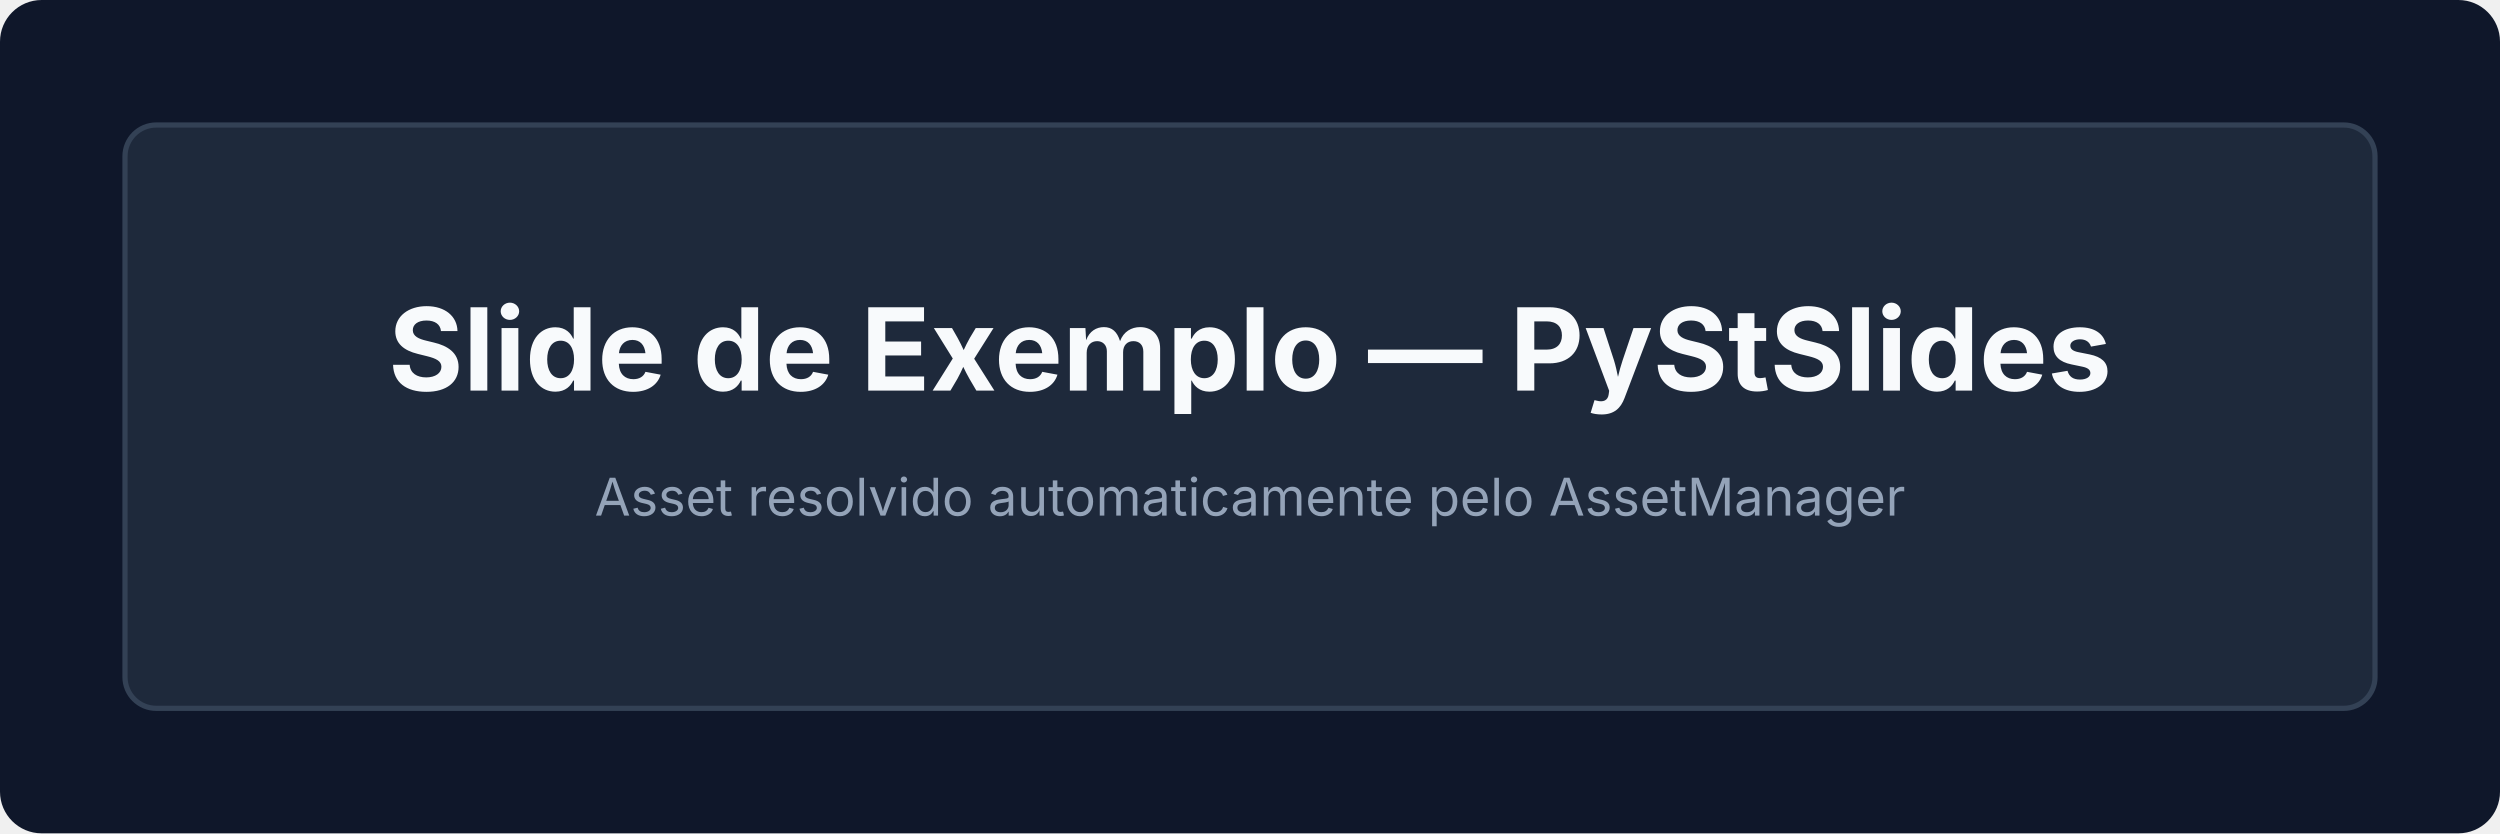
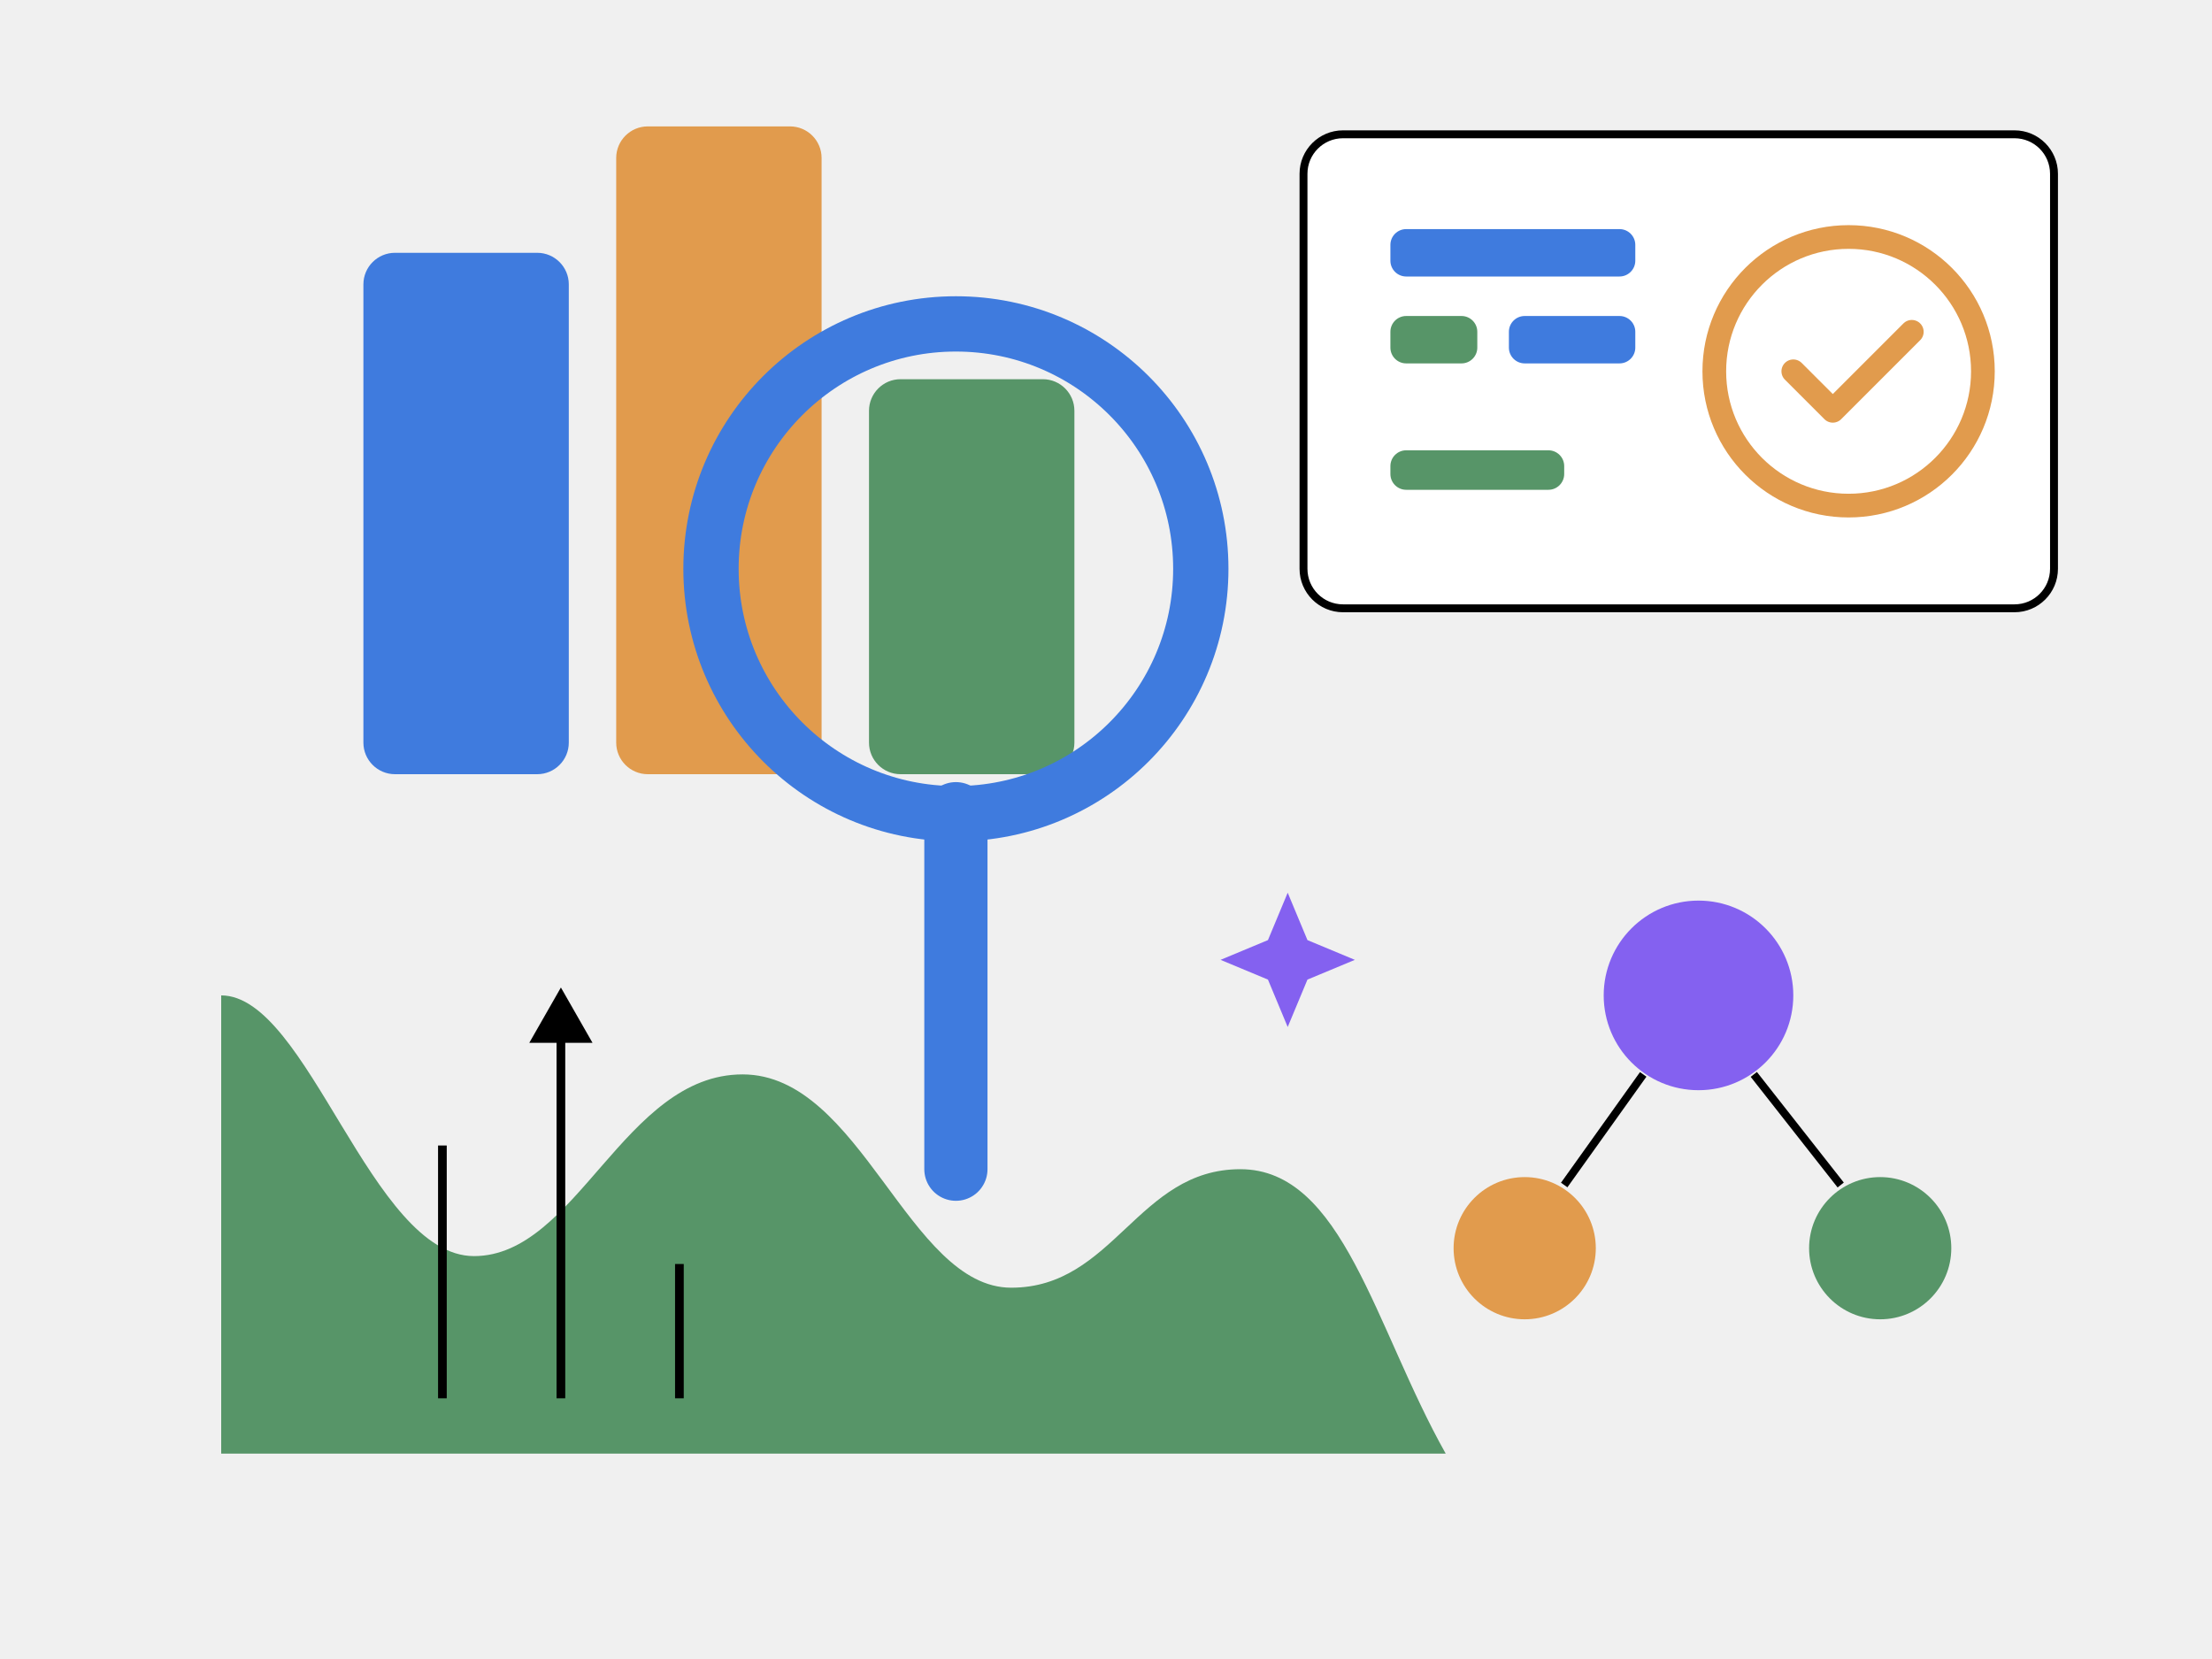
- <svg xmlns="http://www.w3.org/2000/svg" width="960" height="320" viewBox="0 0 960 320">
-   <rect width="960" height="320" rx="16" fill="#0f172a" />
-   <rect x="48" y="48" width="864" height="224" rx="12" fill="#1e293b" stroke="#334155" stroke-width="2" />
-   <text x="480" y="150" text-anchor="middle" font-family="Inter, Segoe UI, Arial, sans-serif" font-size="44" font-weight="700" fill="#f8fafc">Slide de Exemplo — PyStSlides</text>
-   <text x="480" y="198" text-anchor="middle" font-family="Inter, Segoe UI, Arial, sans-serif" font-size="20" fill="#94a3b8">Asset resolvido automaticamente pelo AssetManager</text>
+ <svg xmlns="http://www.w3.org/2000/svg" width="560" height="420" viewBox="0 0 560 420" fill="none">
+   <rect x="330" y="34" width="190" height="120" rx="10" fill="#ffffff" stroke="#000000" stroke-width="2" />
+   <rect x="352" y="58" width="62" height="12" rx="4" fill="#3f7bde" />
+   <rect x="352" y="80" width="22" height="12" rx="4" fill="#579568" />
+   <rect x="382" y="80" width="32" height="12" rx="4" fill="#3f7bde" />
+   <rect x="352" y="114" width="44" height="10" rx="4" fill="#579568" />
+   <circle cx="468" cy="94" r="34" stroke="#e19b4d" stroke-width="6" />
+   <path d="M454 94l10 10 20-20" stroke="#e19b4d" stroke-width="6" stroke-linecap="round" stroke-linejoin="round" />
+   <rect x="92" y="64" width="52" height="132" rx="8" fill="#3f7bde" />
+   <rect x="156" y="32" width="52" height="164" rx="8" fill="#e19b4d" />
+   <rect x="220" y="96" width="52" height="100" rx="8" fill="#579568" />
+   <circle cx="242" cy="144" r="62" stroke="#3f7bde" stroke-width="14" />
+   <line x1="242" y1="206" x2="242" y2="296" stroke="#3f7bde" stroke-width="16" stroke-linecap="round" />
+   <path d="M56 368V252c22 0 38 66 64 66s38-46 68-46 42 54 68 54 32-30 58-30 34 40 52 72H56z" fill="#579568" />
+   <line x1="112" y1="354" x2="112" y2="290" stroke="#000000" stroke-width="2.2" />
+   <line x1="142" y1="354" x2="142" y2="252" stroke="#000000" stroke-width="2.2" />
+   <path d="M134 264l8-14 8 14h-16z" fill="#000000" />
+   <line x1="172" y1="354" x2="172" y2="320" stroke="#000000" stroke-width="2.2" />
+   <circle cx="430" cy="252" r="24" fill="#8461f0" />
+   <circle cx="386" cy="316" r="18" fill="#e19b4d" />
+   <circle cx="476" cy="316" r="18" fill="#579568" />
+   <line x1="416" y1="272" x2="396" y2="300" stroke="#000000" stroke-width="2" />
+   <line x1="444" y1="272" x2="466" y2="300" stroke="#000000" stroke-width="2" />
+   <path d="M326 226l5 12 12 5-12 5-5 12-5-12-12-5 12-5 5-12z" fill="#8461f0" />
</svg>
